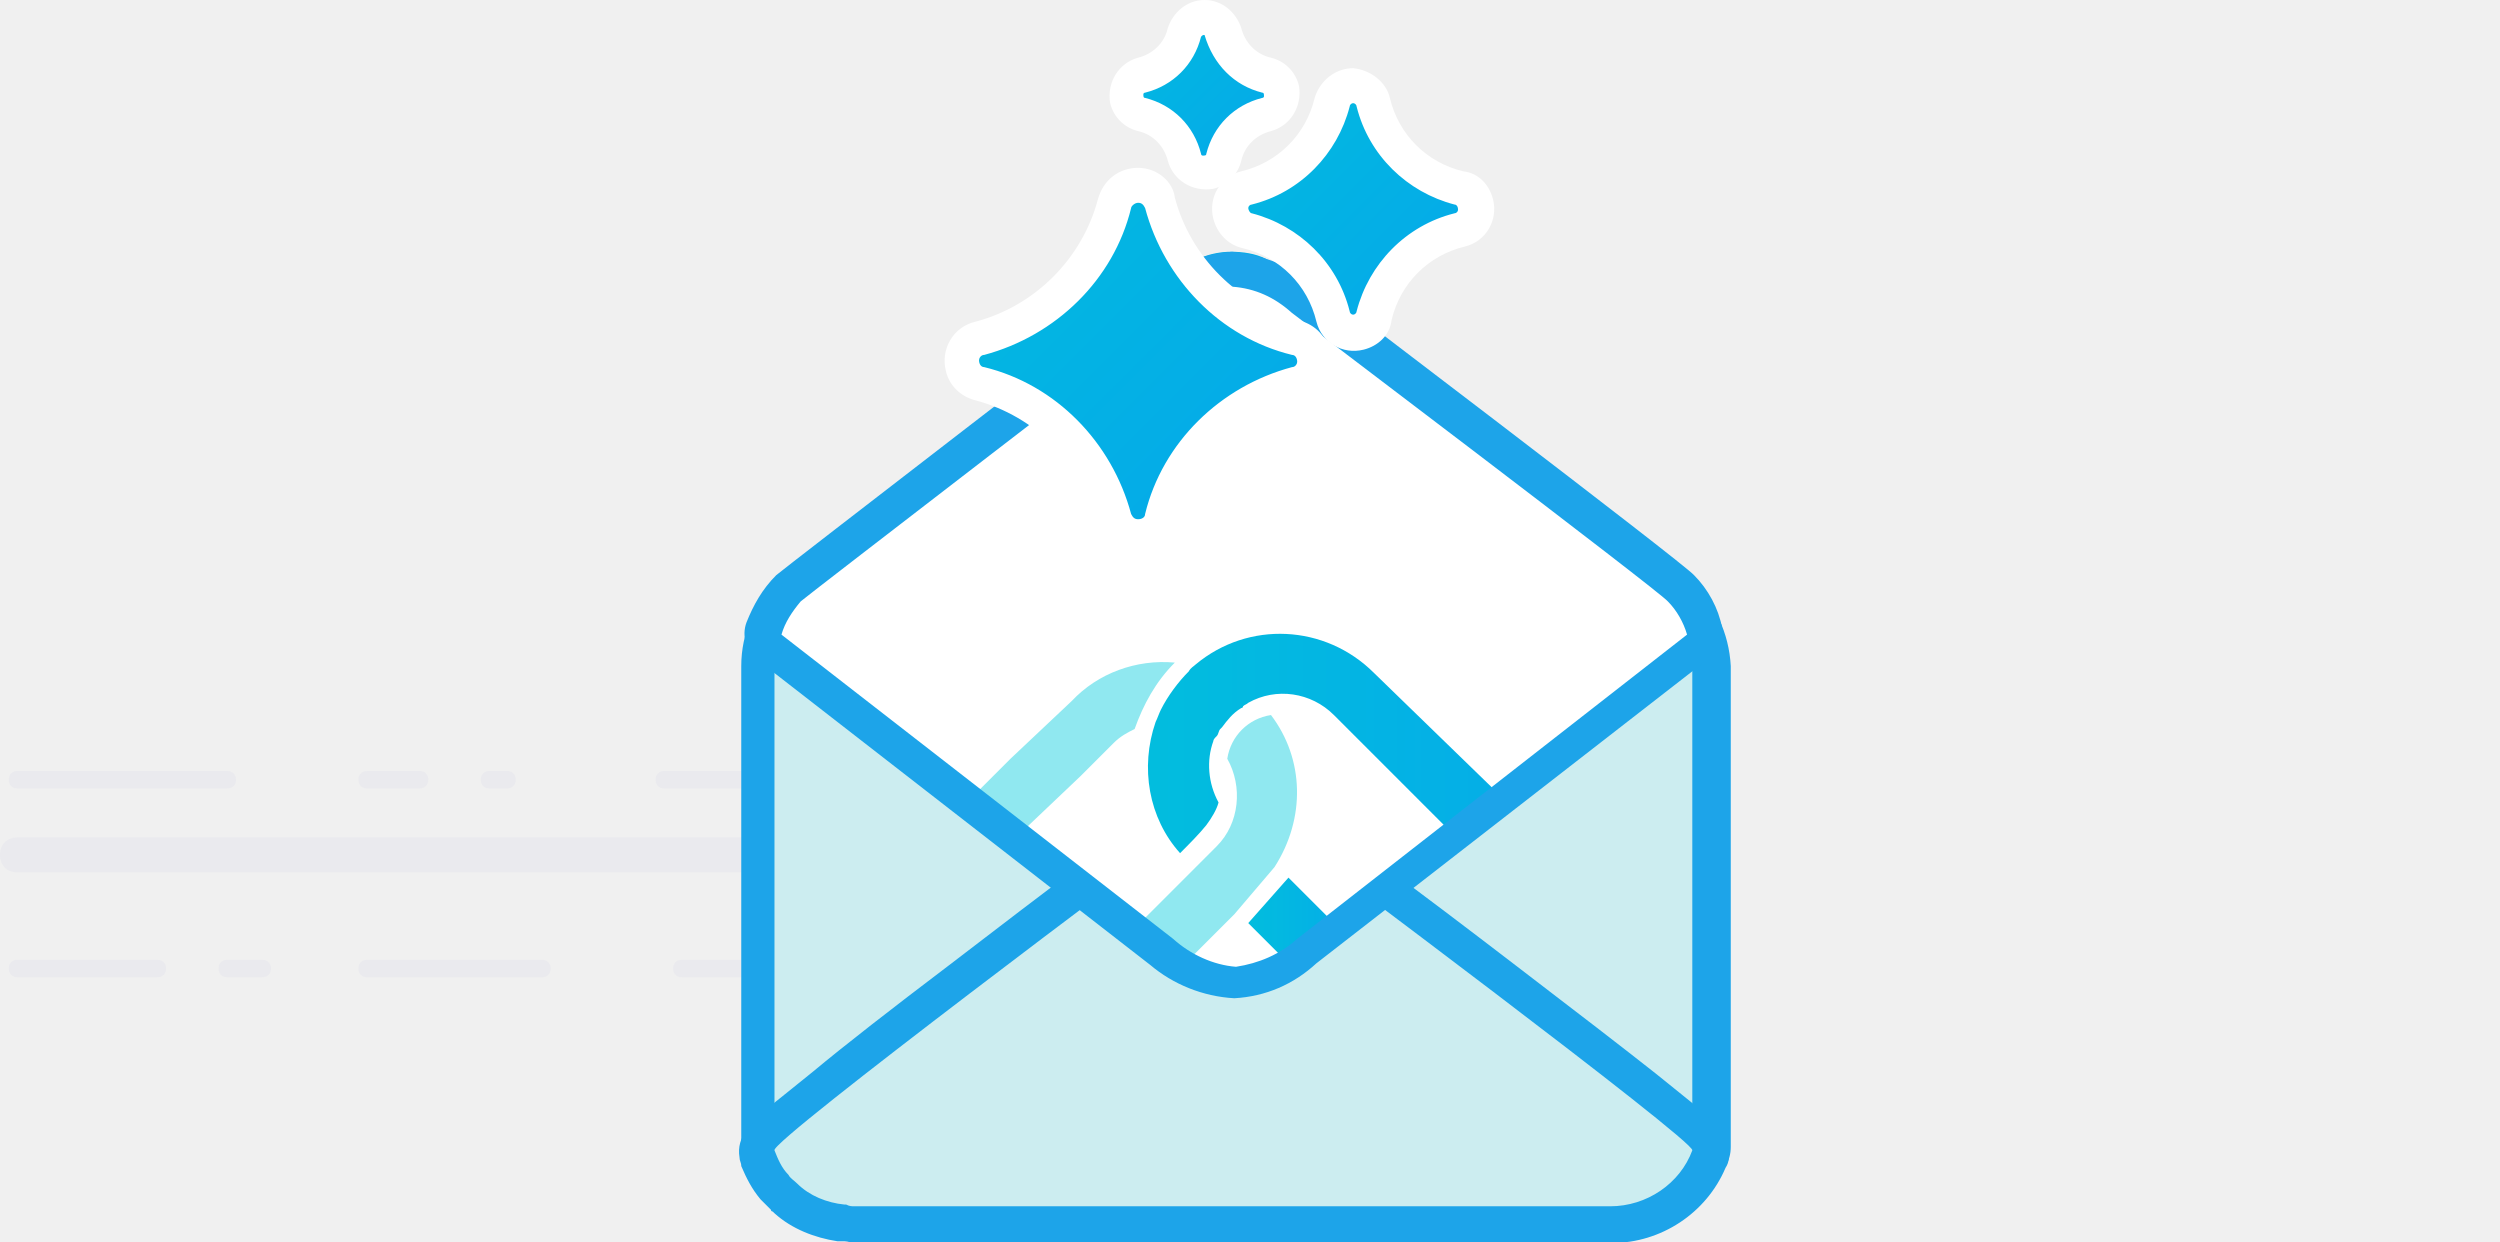
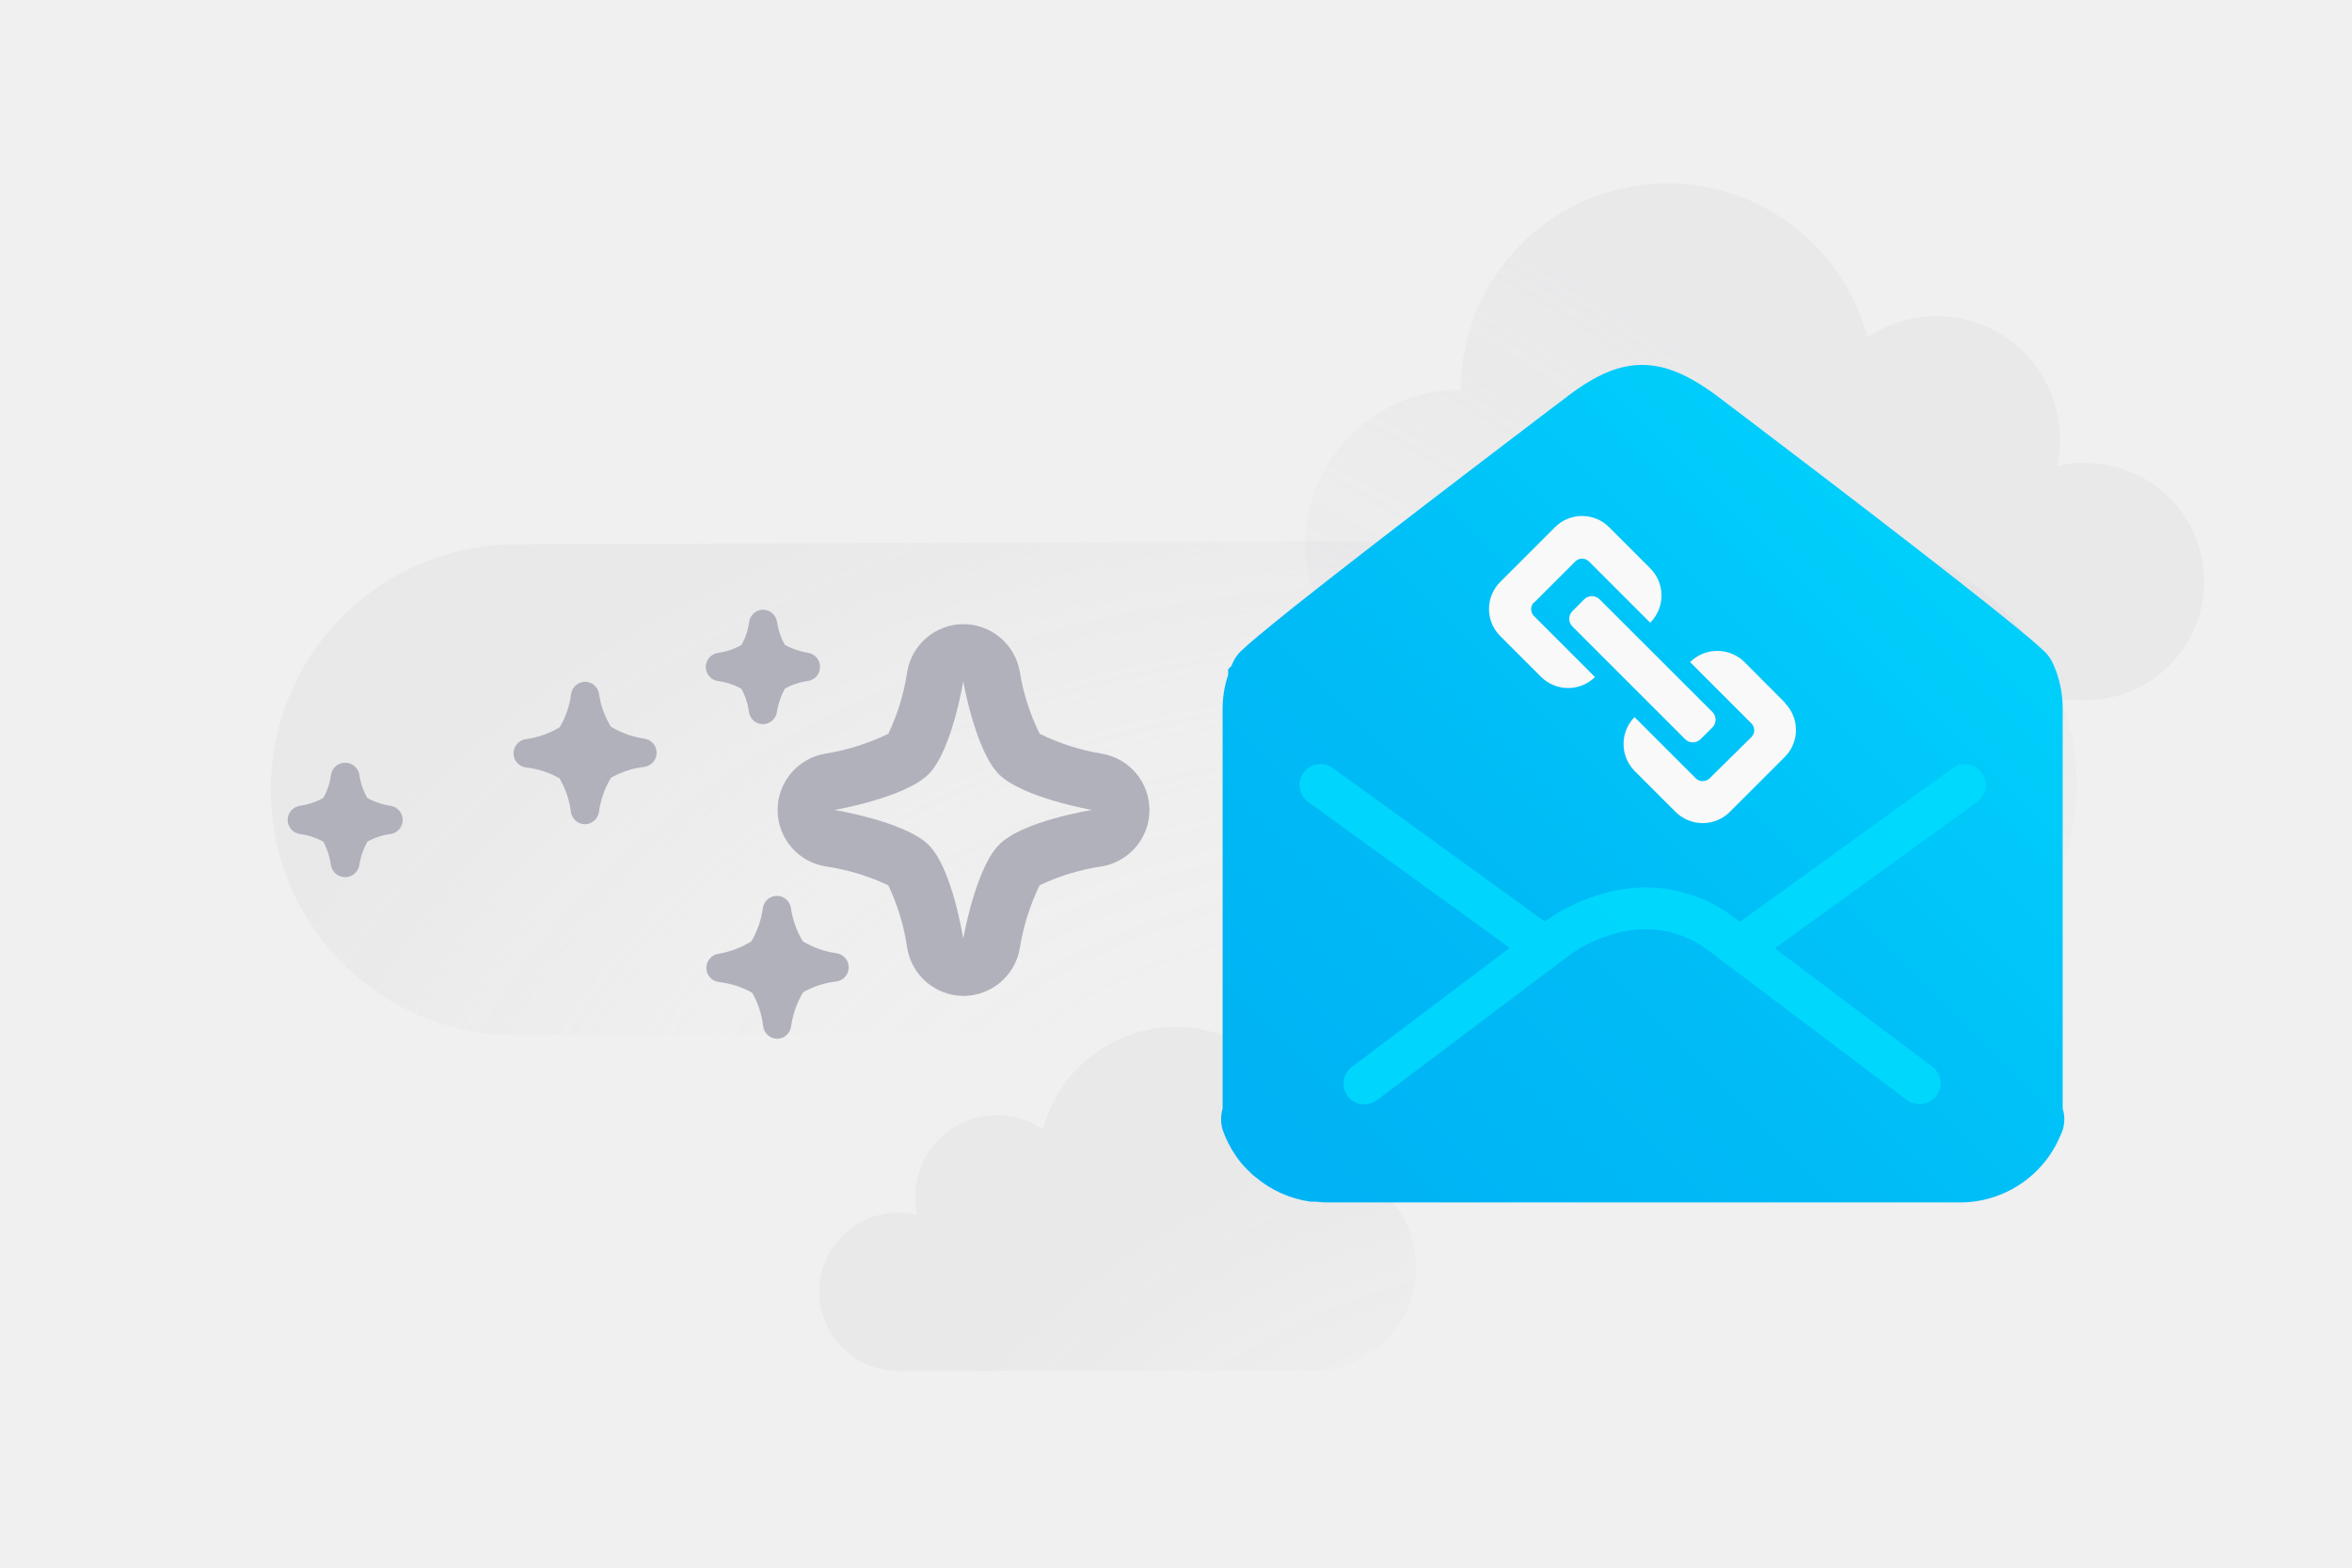
- <svg xmlns="http://www.w3.org/2000/svg" version="1.1" id="Layer_1" x="0px" y="0px" viewBox="0 0 143 71" style="enable-background:new 0 0 143 71;" xml:space="preserve">
-   <style type="text/css">
-   .st0{fill:#EAEAEE;}
-   .st1{fill:#CCEDF0;}
-   .st2{fill:#1DA4E9;}
-   .st3{fill:url(#SVGID_1_);}
-   .st4{fill:#99CCFF;}
-   .st5{fill:#59ACFF;}
-   .st6{fill:#FFFFFF;}
-   .st7{fill:#90E8F0;}
-   .st8{fill:url(#SVGID_2_);}
-   .st9{fill:url(#SVGID_3_);}
-   .st10{fill:url(#SVGID_4_);}
-   .st11{fill:url(#SVGID_5_);}
-   .st12{fill:url(#SVGID_6_);}
- </style>
-   <path class="st0" d="M50,45.1H38c-0.3,0-0.5-0.2-0.5-0.5s0.2-0.5,0.5-0.5h12c0.3,0,0.5,0.2,0.5,0.5S50.3,45.1,50,45.1z M29,45.1h-1   c-0.3,0-0.5-0.2-0.5-0.5s0.2-0.5,0.5-0.5h1c0.3,0,0.5,0.2,0.5,0.5S29.3,45.1,29,45.1z M24,45.1h-3c-0.3,0-0.5-0.2-0.5-0.5   s0.2-0.5,0.5-0.5h3c0.3,0,0.5,0.2,0.5,0.5S24.3,45.1,24,45.1z M13,45.1H1c-0.3,0-0.5-0.2-0.5-0.5s0.2-0.5,0.5-0.5h12   c0.3,0,0.5,0.2,0.5,0.5S13.3,45.1,13,45.1z M54.1,48.9c0-0.6-0.4-1-1-1H1c-0.6,0-1,0.4-1,1s0.4,1,1,1h52.1   C53.7,49.9,54.1,49.4,54.1,48.9z M51,55.9h-6c-0.3,0-0.5-0.2-0.5-0.5s0.2-0.5,0.5-0.5h6c0.3,0,0.5,0.2,0.5,0.5S51.3,55.9,51,55.9z    M43,55.9h-4c-0.3,0-0.5-0.2-0.5-0.5s0.2-0.5,0.5-0.5h4c0.3,0,0.5,0.2,0.5,0.5S43.3,55.9,43,55.9z M31,55.9H21   c-0.3,0-0.5-0.2-0.5-0.5s0.2-0.5,0.5-0.5h10c0.3,0,0.5,0.2,0.5,0.5S31.3,55.9,31,55.9z M15,55.9h-2c-0.3,0-0.5-0.2-0.5-0.5   s0.2-0.5,0.5-0.5h2c0.3,0,0.5,0.2,0.5,0.5S15.3,55.9,15,55.9z M9,55.9H1c-0.3,0-0.5-0.2-0.5-0.5s0.2-0.5,0.5-0.5h8   c0.3,0,0.5,0.2,0.5,0.5S9.3,55.9,9,55.9z" />
-   <g id="Layer_2">
-     <path class="st1" d="M96.8,66.6c-0.2,0-0.4-0.1-0.6-0.2L70.6,48.6L44.9,66.5c-0.3,0.2-0.7,0.2-1,0.1c-0.3-0.2-0.5-0.5-0.5-0.9V38.1     c0-3.2,2.7-5.9,5.9-5.9h42.6c3.2,0,5.9,2.6,5.9,5.9v27.5c0,0.4-0.2,0.7-0.5,0.9C97.1,66.6,97,66.6,96.8,66.6z" />
-     <path class="st2" d="M91.9,33.3c2.7,0,4.9,2.2,4.9,4.9v27.5L70.6,47.4L44.3,65.6V38.1c0-2.7,2.2-4.9,4.9-4.9L91.9,33.3 M91.9,31.3     H49.3c-3.8,0-6.9,3-6.9,6.8v27.5c0,0.7,0.4,1.4,1.1,1.8c0.7,0.3,1.5,0.3,2.1-0.1l25.1-17.4l25.1,17.4c0.6,0.4,1.4,0.5,2.1,0.1     c0.7-0.3,1.1-1,1.1-1.8V38.1C98.8,34.3,95.7,31.3,91.9,31.3z" />
-   </g>
-   <g id="Layer_3">
-     <path class="st1" d="M48.9,70h-0.5c-0.1,0-0.2,0-0.3-0.1h0.2c-1.2-0.1-2.3-0.6-3.2-1.4c0,0-0.1,0-0.1-0.1l-0.1-0.1l-0.5-0.5     c-0.4-0.5-0.7-1-1-1.6v-0.1v-0.2v-0.2c0-0.3,0.1-0.6,0.4-0.8c1.3-1.5,6-5.2,22.7-17.7c1.2-1,2.6-1.7,4.2-1.8c1.3,0,2.5,0.5,4.2,1.8     C91.3,59.7,96.1,63.5,97.5,65c0.4,0.3,0.5,0.8,0.3,1.3c-0.9,2.3-3.1,3.7-5.5,3.7H48.9z" />
-     <path class="st2" d="M70.5,46.6c1.3,0.1,2.6,0.7,3.6,1.6c0,0,22.9,17.1,22.7,17.6c-0.7,1.9-2.6,3.2-4.7,3.2H48.9     c-0.2,0-0.3,0-0.5-0.1h-0.1c-1-0.1-2-0.5-2.7-1.2c-0.2-0.2-0.4-0.3-0.5-0.5c-0.4-0.4-0.6-0.9-0.8-1.4C44,65.3,66.9,48.2,66.9,48.2     C67.9,47.3,69.2,46.7,70.5,46.6 M70.5,44.6c-1.8,0.1-3.5,0.8-4.8,2c-0.1,0-5.8,4.3-11.4,8.6c-3.3,2.5-6,4.6-7.8,6.1     c-1.1,0.9-2,1.6-2.6,2.1c-0.9,0.8-1.8,1.6-1.6,2.8c0,0.2,0.1,0.3,0.1,0.5c0.3,0.7,0.6,1.3,1.1,1.9l0.6,0.6c0,0.1,0.1,0.1,0.1,0.1     l0.1,0.1c1,0.9,2.3,1.4,3.6,1.6h0.4c0.2,0,0.4,0.1,0.6,0.1h43.3c2.8,0,5.4-1.7,6.5-4.3c0.2-0.3,0.2-0.6,0.2-0.9     c0-1-0.8-1.7-1.6-2.4c-0.6-0.5-1.5-1.2-2.6-2.1c-1.9-1.5-4.5-3.5-7.9-6.1c-5.6-4.3-11.4-8.6-11.5-8.6C74,45.4,72.3,44.7,70.5,44.6     L70.5,44.6z" />
-   </g>
-   <linearGradient id="SVGID_1_" gradientUnits="userSpaceOnUse" x1="379.562" y1="1053.255" x2="509.452" y2="1183.146" gradientTransform="matrix(1 0 0 1 -364.41 -1094.055)">
-     <stop offset="0" style="stop-color:#00C8D7" />
-     <stop offset="1" style="stop-color:#0A84FF" />
-   </linearGradient>
-   <path class="st3" d="M70.4,16.4c1.3,0.1,2.5,0.6,3.4,1.5l0.9,0.7c0.4,0.2,0.7,0.4,0.9,0.7l0.2,0.1c-0.3-0.3-0.5-0.6-0.6-1   c-0.4-1.5-1.4-2.8-2.8-3.6c-0.6-0.3-1.3-0.4-2-0.4c-0.5,0-1.1,0.1-1.6,0.3C69.3,15.3,69.8,15.8,70.4,16.4z" />
-   <path class="st4" d="M71.1,39.1C71.1,39.1,71.2,39,71.1,39.1C71.2,39,71.1,39.1,71.1,39.1z" />
-   <path class="st5" d="M73.2,48.1C73.2,48.1,73.1,48.2,73.2,48.1z" />
-   <path id="_Group_" class="st6" d="M70.5,56.5c-1.3,0-2.5-0.5-4.2-1.8L44,37.2c-0.3-0.3-0.5-0.7-0.3-1.1c0.3-0.9,0.8-1.7,1.4-2.3   c0.3-0.2,0.5-0.4,0.8-0.6l20.7-15.9c1.1-1,2.5-1.6,4-1.7c1.5,0.1,2.9,0.7,4,1.7l19.8,15.5c0.7,0.3,1.3,0.7,1.8,1.3   c0.7,0.7,1.1,1.5,1.3,2.5c0,0.3-0.1,0.7-0.4,0.9L74.7,54.8C73.5,55.8,72,56.4,70.5,56.5z" />
-   <g id="Chain">
-     <path class="st7" d="M61.8,44.4l1.9-1.9c0.4-0.4,0.8-0.6,1.2-0.8c0.5-1.4,1.2-2.7,2.3-3.8c-2.2-0.2-4.4,0.6-5.9,2.2l-3.5,3.3     l-2.7,2.7L55,46.2l2.7,2.1l0.1-0.1L61.8,44.4z M72.9,49.6C72.9,49.6,72.9,49.5,72.9,49.6c1.8-2.8,1.7-6.2-0.2-8.7     c-1.3,0.2-2.3,1.2-2.5,2.5c0.9,1.6,0.7,3.7-0.6,5l-1.3,1.3l-3.8,3.8l-0.1,0.1l2.5,2c0.1,0.1,0.2,0.1,0.2,0.2l0.1-0.1l3.4-3.4     C70.6,52.3,72.9,49.6,72.9,49.6z" />
-     <linearGradient id="SVGID_2_" gradientUnits="userSpaceOnUse" x1="430.109" y1="1136.555" x2="450.432" y2="1136.555" gradientTransform="matrix(1 0 0 1 -364.41 -1094.055)">
-       <stop offset="0" style="stop-color:#02BDDE" />
-       <stop offset="1" style="stop-color:#04AEE7" />
+ <svg xmlns="http://www.w3.org/2000/svg" height="2in" width="3in" id="Layer_1" data-name="Layer 1" viewBox="0 0 216 144">
+   <defs>
+     <radialGradient id="radial-gradient" cx="144.73" cy="175.05" r="102.61" gradientUnits="userSpaceOnUse">
+       <stop offset=".26" stop-color="#cdcdd4" stop-opacity="0" />
+       <stop offset=".4" stop-color="#cdcdd4" stop-opacity=".02" />
+       <stop offset=".55" stop-color="#cdcdd4" stop-opacity=".08" />
+       <stop offset=".69" stop-color="#cdcdd4" stop-opacity=".18" />
+       <stop offset=".72" stop-color="#cdcdd4" stop-opacity=".2" />
+     </radialGradient>
+     <radialGradient id="radial-gradient-2" cx="73.71" cy="140.53" r="150.75" gradientUnits="userSpaceOnUse">
+       <stop offset=".27" stop-color="#cdcdd4" stop-opacity="0" />
+       <stop offset=".46" stop-color="#cdcdd4" stop-opacity=".02" />
+       <stop offset=".66" stop-color="#cdcdd4" stop-opacity=".08" />
+       <stop offset=".86" stop-color="#cdcdd4" stop-opacity=".18" />
+       <stop offset=".9" stop-color="#cdcdd4" stop-opacity=".2" />
+     </radialGradient>
+     <radialGradient id="radial-gradient-3" cx="129.21" cy="117.26" r="112.67" gradientTransform="matrix(1 0 0 .7 0 35.37)" gradientUnits="userSpaceOnUse">
+       <stop offset=".4" stop-color="#cdcdd4" stop-opacity="0" />
+       <stop offset=".58" stop-color="#cdcdd4" stop-opacity=".02" />
+       <stop offset=".77" stop-color="#cdcdd4" stop-opacity=".08" />
+       <stop offset=".96" stop-color="#cdcdd4" stop-opacity=".18" />
+       <stop offset="1" stop-color="#cdcdd4" stop-opacity=".2" />
+     </radialGradient>
+     <linearGradient id="linear-gradient" x1="65.86" y1="168.33" x2="200.31" y2="33.88" gradientUnits="userSpaceOnUse">
+       <stop offset=".43" stop-color="#00b3f4" />
+       <stop offset=".61" stop-color="#00bbf6" />
+       <stop offset=".89" stop-color="#00d2fc" />
+       <stop offset="1" stop-color="#0df" />
    </linearGradient>
-     <path class="st8" d="M78.6,38.5c-2.8-2.8-7.2-3-10.2-0.5c-0.1,0.1-0.3,0.2-0.4,0.4c-0.6,0.6-1.2,1.4-1.6,2.2     c-0.1,0.2-0.2,0.5-0.3,0.7c-0.9,2.6-0.4,5.5,1.4,7.5c0.5-0.5,1.1-1.1,1.5-1.6c0.3-0.4,0.6-0.9,0.7-1.3c-0.6-1.1-0.7-2.4-0.3-3.5     c0-0.1,0.1-0.2,0.2-0.3s0.1-0.3,0.2-0.4l0.1-0.1c0.3-0.4,0.6-0.8,1.1-1.1c0,0,0.1,0,0.1-0.1c0.1-0.1,0.2-0.1,0.3-0.2     c1.6-0.9,3.6-0.6,4.9,0.7l6.7,6.7l0.3,0.3c0,0.1,0.1,0.1,0.1,0.2l2.7-2.1c0-0.1-0.1-0.1-0.1-0.2c-0.2-0.2-0.4-0.4-0.5-0.6     L78.6,38.5L78.6,38.5z" />
-     <linearGradient id="SVGID_3_" gradientUnits="userSpaceOnUse" x1="71.406" y1="770.773" x2="76.783" y2="770.773" gradientTransform="matrix(1 0 0 1 0 -718)">
-       <stop offset="0" style="stop-color:#02BDDE" />
-       <stop offset="1" style="stop-color:#04AEE7" />
-     </linearGradient>
-     <path class="st9" d="M71.4,52.8l2.5,2.5l0.1,0.1l2.7-2.1l-0.1-0.2l-2.9-2.9L71.4,52.8z" />
-     <animateTransform id="anim1" attributeName="transform" attributeType="XML" type="translate" from="0 0" to="0 -1.5" begin="0s; anim3.end" dur="0.4s" fill="freeze" />
-     <animateTransform id="anim2" attributeName="transform" attributeType="XML" type="translate" from="0 -1.5" to="0 0" begin="anim1.end" dur="0.4s" fill="freeze" />
-     <animateTransform id="anim3" attributeName="transform" attributeType="XML" type="translate" from="0 0" to="0 0" begin="anim2.end" dur="5s" fill="freeze" />
-   </g>
-   <path id="_Group_2" class="st2" d="M70.5,16.4c1.3,0.1,2.4,0.6,3.4,1.5c0,0,21,15.9,21.5,16.5c0.5,0.5,0.9,1.2,1.1,1.9L74.2,53.7   c-1,0.9-2.2,1.4-3.5,1.6c-1.3-0.1-2.6-0.7-3.6-1.6L44.7,36.3c0.2-0.7,0.6-1.3,1.1-1.9c0.2-0.2,21.4-16.5,21.4-16.5   C68.1,17.1,69.3,16.5,70.5,16.4 M70.5,14.4c-1.7,0.1-3.3,0.8-4.6,1.9c0,0-21.3,16.4-21.5,16.6c-0.8,0.8-1.3,1.7-1.7,2.7   c-0.3,0.8,0,1.7,0.7,2.2l22.4,17.4c1.3,1.1,3,1.8,4.8,1.9c1.8-0.1,3.4-0.8,4.7-2l22.4-17.4c0.5-0.4,0.8-1.1,0.8-1.8   c-0.2-1.1-0.8-2.2-1.6-3c-0.6-0.7-21.8-16.8-21.8-16.8C73.8,15.2,72.2,14.6,70.5,14.4z" />
-   <g>
-     <linearGradient id="SVGID_5_" gradientUnits="userSpaceOnUse" x1="58.063" y1="-5.732" x2="89.598" y2="25.803">
-       <stop offset="0" style="stop-color:#00C8D7" />
-       <stop offset="1" style="stop-color:#0A84FF" />
-     </linearGradient>
-     <path class="st11" d="M68.9,9.6c-0.5,0-1-0.4-1.1-0.9c-0.3-1.2-1.3-2.2-2.5-2.5c-0.6-0.1-1-0.8-0.8-1.4c0.1-0.4,0.4-0.7,0.8-0.8     c1.2-0.3,2.2-1.3,2.5-2.5c0.1-0.6,0.8-1,1.4-0.8c0.4,0.1,0.7,0.4,0.8,0.8c0.3,1.2,1.3,2.2,2.5,2.5c0.6,0.1,1,0.8,0.8,1.4     c-0.1,0.4-0.4,0.7-0.8,0.8c-1.3,0.4-2.2,1.3-2.5,2.5C69.9,9.2,69.4,9.6,68.9,9.6z" />
-     <path class="st6" d="M68.9,2C69,2,69,2,68.9,2c0.5,1.7,1.7,2.9,3.3,3.3c0.1,0,0.1,0.1,0.1,0.2s-0.1,0.1-0.1,0.1     C70.6,6,69.4,7.2,69,8.8c0,0.1-0.1,0.1-0.2,0.1s-0.1-0.1-0.1-0.1c-0.4-1.6-1.6-2.8-3.2-3.2c-0.1,0-0.1-0.1-0.1-0.2s0.1-0.1,0.1-0.1     c1.6-0.4,2.8-1.6,3.2-3.2C68.8,2,68.8,2,68.9,2 M68.9,0c-1,0-1.8,0.7-2.1,1.6c-0.2,0.9-0.9,1.5-1.7,1.7c-1.1,0.3-1.8,1.4-1.6,2.6     c0.2,0.8,0.8,1.4,1.6,1.6c0.9,0.2,1.5,0.9,1.7,1.7c0.3,1.1,1.4,1.8,2.6,1.6c0.8-0.2,1.4-0.8,1.6-1.6c0.2-0.9,0.9-1.5,1.7-1.7     c1.1-0.3,1.8-1.4,1.6-2.6c-0.2-0.8-0.8-1.4-1.6-1.6c-0.9-0.2-1.5-0.9-1.7-1.7C70.7,0.7,69.9,0,68.9,0z" />
-     <animate id="anim1y" attributeName="opacity" attributeType="XML" from="0" to="0" begin="0s; anim3y.end" dur="1s" fill="freeze" />
-     <animate id="anim2y" attributeName="opacity" attributeType="XML" from="0" to="1" begin="anim1y.end" dur="0.4s" fill="freeze" />
-     <animate id="anim3y" attributeName="opacity" attributeType="XML" from="1" to="0" begin="anim2y.end" dur="0.4s" fill="freeze" />
-   </g>
-   <g>
-     <linearGradient id="SVGID_6_" gradientUnits="userSpaceOnUse" x1="61.027" y1="-4.906" x2="109.386" y2="43.452">
-       <stop offset="0" style="stop-color:#00C8D7" />
-       <stop offset="1" style="stop-color:#0A84FF" />
-     </linearGradient>
-     <path class="st12" d="M78.8,17.8c0.6-2.4,2.5-4.3,4.9-4.9c0.7-0.2,1.1-0.8,0.9-1.5c-0.1-0.5-0.5-0.8-0.9-0.9     c-2.4-0.6-4.3-2.5-4.9-4.9c-0.2-0.7-0.8-1.1-1.5-0.9c-0.5,0.1-0.8,0.5-0.9,0.9c-0.6,2.4-2.5,4.3-4.9,4.9c-0.7,0.2-1.1,0.8-0.9,1.5     c0.1,0.5,0.5,0.8,0.9,0.9c2.4,0.6,4.3,2.5,4.9,4.9c0.2,0.7,0.8,1.1,1.5,0.9C78.4,18.6,78.7,18.3,78.8,17.8z" />
-     <path class="st6" d="M77.4,5.9c0.1,0,0.2,0.1,0.2,0.2c0.7,2.8,2.9,4.9,5.6,5.6c0.1,0,0.2,0.1,0.2,0.3c0,0.1-0.1,0.2-0.2,0.2     c-2.8,0.7-4.9,2.9-5.6,5.6c0,0.1-0.1,0.2-0.2,0.2s-0.2-0.1-0.2-0.2c-0.7-2.8-2.9-4.9-5.6-5.6c-0.1,0-0.2-0.2-0.2-0.3     s0.1-0.2,0.2-0.2c2.8-0.7,4.9-2.9,5.6-5.6C77.2,6,77.3,5.9,77.4,5.9 M77.4,3.9c-1,0-1.9,0.7-2.2,1.7c-0.5,2.1-2.1,3.7-4.2,4.2     c-1.2,0.3-1.9,1.5-1.6,2.7c0.2,0.8,0.8,1.5,1.7,1.7c2.1,0.5,3.7,2.1,4.2,4.2c0.3,1.2,1.5,1.9,2.7,1.6c0.8-0.2,1.5-0.8,1.6-1.7     c0.5-2.1,2.1-3.7,4.2-4.2c1.2-0.3,1.9-1.5,1.6-2.7c-0.2-0.8-0.8-1.5-1.7-1.6c-2.1-0.5-3.7-2.1-4.2-4.2C79.3,4.7,78.4,4,77.4,3.9z" />
-     <animate id="anim1z" attributeName="opacity" attributeType="XML" from="0" to="0" begin="0s; anim3z.end" dur="2s" fill="freeze" />
-     <animate id="anim2z" attributeName="opacity" attributeType="XML" from="0" to="1" begin="anim1z.end" dur="0.4s" fill="freeze" />
-     <animate id="anim3z" attributeName="opacity" attributeType="XML" from="1" to="0" begin="anim2z.end" dur="0.4s" fill="freeze" />
-   </g>
-   <g>
-     <linearGradient id="SVGID_4_" gradientUnits="userSpaceOnUse" x1="406.081" y1="1091.23" x2="474.017" y2="1159.166" gradientTransform="matrix(1 0 0 1 -364.41 -1094.055)">
-       <stop offset="0" style="stop-color:#00C8D7" />
-       <stop offset="1" style="stop-color:#0A84FF" />
-     </linearGradient>
-     <path class="st10" d="M66.4,29.5c1-3.8,3.9-6.8,7.7-7.7c0.6-0.2,1-0.7,1-1.3c0-0.6-0.4-1.2-1.1-1.3c-3.8-1-6.7-3.9-7.7-7.7     c-0.2-0.7-0.9-1.2-1.6-1c-0.5,0.1-0.9,0.5-1,1c-1,3.8-3.9,6.7-7.7,7.7c-0.6,0.1-1.1,0.7-1.1,1.3c0,0.6,0.4,1.2,1.1,1.3     c3.8,1,6.7,3.9,7.7,7.7c0.2,0.7,0.9,1.2,1.6,1C65.9,30.4,66.3,30,66.4,29.5z" />
-     <path class="st6" d="M65.1,11.6c0.2,0,0.3,0.1,0.4,0.3c1.1,4.1,4.3,7.4,8.4,8.4c0.2,0,0.3,0.2,0.3,0.4c0,0.1-0.1,0.3-0.3,0.3     c-4.1,1.1-7.4,4.3-8.4,8.4c0,0.2-0.2,0.3-0.4,0.3s-0.3-0.1-0.4-0.3c-1.1-4.1-4.3-7.4-8.4-8.4c-0.2,0-0.3-0.2-0.3-0.4     c0-0.1,0.1-0.3,0.3-0.3c4.1-1.1,7.4-4.3,8.4-8.4C64.7,11.8,64.9,11.6,65.1,11.6 M65.1,9.6c-1.1,0-2,0.7-2.3,1.8     c-0.9,3.4-3.6,6.1-7,7c-1.3,0.3-2,1.6-1.7,2.8c0.2,0.9,0.9,1.5,1.7,1.7c3.4,0.9,6.1,3.6,7,7c0.3,1.3,1.6,2,2.8,1.7     c0.9-0.2,1.5-0.9,1.7-1.7c0.9-3.4,3.6-6.1,7-7c1.3-0.3,2-1.6,1.7-2.9c-0.2-0.9-0.9-1.5-1.8-1.7c-3.4-0.9-6.1-3.6-7-7     C67.1,10.4,66.2,9.6,65.1,9.6z" />
-     <animate id="anim1x" attributeName="opacity" attributeType="XML" from="0" to="0" begin="0s; anim3x.end" dur="2.5s" fill="freeze" />
-     <animate id="anim2x" attributeName="opacity" attributeType="XML" from="0" to="1" begin="anim1x.end" dur="0.4s" fill="freeze" />
-     <animate id="anim3x" attributeName="opacity" attributeType="XML" from="1" to="0" begin="anim2x.end" dur="0.4s" fill="freeze" />
-   </g>
+     <style>@keyframes sparkle{0%,to{opacity:0}50%{opacity:1}}@keyframes sparkle-lag-beginning{0%,30%,to{opacity:0}70%{opacity:1}}@keyframes sparkle-lag-end{0%,70%,to{opacity:0}40%{opacity:1}}@keyframes pulse-up{0%,80%,to{transform:translateY(0)}90%{transform:translateY(-3%)}}.cls-7{fill:#b1b1bc}.sparkle{animation:sparkle 2s ease-in-out infinite}</style>
+   </defs>
+   <path d="M130.05 116.42a9.51 9.51 0 01-9.47 9.51H82.51a7.27 7.27 0 010-14.54 7.15 7.15 0 011.74.22 7.24 7.24 0 01-.2-1.69 7.5 7.5 0 0111.74-6.18 12.6 12.6 0 0124.79 3.17 9.51 9.51 0 019.47 9.51z" fill="url(#radial-gradient)" />
+   <path d="M191.53 42.49a10.74 10.74 0 00-2.62.32A11.31 11.31 0 00171.51 31a19 19 0 00-37.37 4.77 14.27 14.27 0 100 28.54h57.39a10.89 10.89 0 000-21.78z" fill="url(#radial-gradient-2)" />
+   <path d="M24.87 72.66A22.54 22.54 0 0147.32 50l120.77-.48a22.53 22.53 0 11.18 45.06l-120.77.53a22.54 22.54 0 01-22.63-22.45z" fill="url(#radial-gradient-3)" />
+   <path d="M189.43 101.83V65.08a10 10 0 00-.6-3.43c-.1-.27-.22-.54-.35-.82a3.52 3.52 0 00-.68-.95c-.71-.69-2.13-1.88-4.48-3.76l-.27-.22c-8.56-6.84-25.27-19.46-25.45-19.6-2.61-1.92-4.71-2.78-6.8-2.78s-4.19.87-6.75 2.81c-.16.12-17 12.87-25.43 19.58l-.27.22c-2.28 1.83-3.68 3-4.4 3.69a3.32 3.32 0 00-.68.94c-.06.13-.13.27-.19.42l-.29.29V62a9.67 9.67 0 00-.51 3.12v36.71a3.94 3.94 0 00-.1.47 3.31 3.31 0 00.25 1.86 10.09 10.09 0 001.6 2.72 7.73 7.73 0 00.79.81l.23.23.24.19a9.93 9.93 0 005.08 2.27h.51a7.24 7.24 0 00.88.07H180a10 10 0 009.22-6.14 3.28 3.28 0 00.21-2.48z" fill="url(#linear-gradient)" />
+   <path d="M182 71a1.92 1.92 0 00-2.69-.43l-19.54 14.12-.16-.12A13.29 13.29 0 00147.55 82a16.83 16.83 0 00-5.55 2.55l-.13.1-19.47-14.1a1.92 1.92 0 10-2.26 3.11l18.51 13.41L124.15 98a1.92 1.92 0 00.89 3.44h.27a1.9 1.9 0 001.15-.39l17.87-13.46c.07-.05 6.78-5 12.94 0l17.87 13.46a2 2 0 002.69-.38 1.91 1.91 0 00-.38-2.69L163 87.11l18.58-13.45a1.93 1.93 0 00.77-1.25A1.91 1.91 0 00182 71z" fill="#0df" opacity=".8" />
+   <path fill="#f9f9fa" d="M146.9 55.05l10.36 10.35a1 1 0 010 1.42l-1.09 1.08a1 1 0 01-1.41 0l-10.35-10.35a1 1 0 010-1.42l1.08-1.08a1 1 0 011.41 0zm-6 .29l3.77-3.77a.89.89 0 011.25 0l5.63 5.63a3.53 3.53 0 000-5l-3.76-3.76a3.51 3.51 0 00-5 0l-5 5a3.51 3.51 0 000 5l3.75 3.75a3.53 3.53 0 004.94 0l-5.63-5.63a.89.89 0 01.01-1.22zm23.06 9.24l-3.75-3.76a3.54 3.54 0 00-5 0l5.63 5.63a.89.89 0 010 1.26L157 71.5a.91.91 0 01-1.26 0l-5.63-5.63a3.53 3.53 0 000 4.94l3.76 3.76a3.53 3.53 0 005 0l5-5a3.51 3.51 0 00.05-4.99z" style="animation:pulse-up 5s ease-in-out infinite" />
+   <path class="cls-7" d="M88.46 62.58s1.12 6.38 3.28 8.54 8.54 3.28 8.54 3.28-6.38 1-8.54 3.2-3.28 8.63-3.28 8.63-1-6.48-3.19-8.63-8.63-3.2-8.63-3.2 6.47-1.12 8.63-3.28 3.19-8.54 3.19-8.54m0-5.25a5.25 5.25 0 00-5.15 4.41 19.88 19.88 0 01-1.73 5.66 20.81 20.81 0 01-5.81 1.83 5.25 5.25 0 00.08 10.36 20.49 20.49 0 015.73 1.73 20 20 0 011.73 5.74 5.26 5.26 0 005.16 4.42 5.26 5.26 0 005.18-4.35 21 21 0 011.82-5.81 20 20 0 015.66-1.73 5.25 5.25 0 00.07-10.36 20.24 20.24 0 01-5.72-1.83 19.92 19.92 0 01-1.83-5.73 5.27 5.27 0 00-5.18-4.34z" style="animation:sparkle 3s ease-in-out infinite;animation-delay:.3s" />
+   <path class="cls-7" d="M71.38 95.42a1.32 1.32 0 01-1.29-1.1 8.07 8.07 0 00-1-3.12 8 8 0 00-3.11-1 1.31 1.31 0 010-2.59A8.33 8.33 0 0069 86.47a8.07 8.07 0 001.06-3.08 1.3 1.3 0 011.28-1.1 1.3 1.3 0 011.29 1.08 8.26 8.26 0 001.1 3.1 8.24 8.24 0 003.1 1.09 1.31 1.31 0 010 2.59 7.9 7.9 0 00-3.08 1 8.55 8.55 0 00-1.1 3.14 1.31 1.31 0 01-1.27 1.13z" style="animation:sparkle-lag-beginning 2.5s ease-in-out infinite" />
+   <path class="cls-7 sparkle" d="M70.07 66.52a1.31 1.31 0 01-1.29-1.1 6 6 0 00-.7-2.16 6.17 6.17 0 00-2.15-.7 1.31 1.31 0 010-2.59 6 6 0 002.17-.73 5.83 5.83 0 00.7-2.12A1.32 1.32 0 0170.06 56a1.32 1.32 0 011.29 1.09 6.35 6.35 0 00.73 2.15 6.31 6.31 0 002.15.72 1.32 1.32 0 011.08 1.31 1.3 1.3 0 01-1.1 1.28 6.1 6.1 0 00-2.13.7 6.42 6.42 0 00-.73 2.17 1.32 1.32 0 01-1.28 1.1z" style="animation-delay:.5s" />
+   <path class="cls-7 sparkle lag-end" d="M53.72 75.71a1.32 1.32 0 01-1.29-1.11 8 8 0 00-1.05-3.11 8 8 0 00-3.11-1 1.31 1.31 0 010-2.59 8.14 8.14 0 003.13-1.1 7.86 7.86 0 001.05-3.07 1.32 1.32 0 011.29-1.11A1.32 1.32 0 0155 63.66a8 8 0 001.1 3.09 8.34 8.34 0 003.09 1.1 1.31 1.31 0 010 2.59 8 8 0 00-3.08 1A8.33 8.33 0 0055 74.62a1.32 1.32 0 01-1.28 1.09z" />
+   <path class="cls-7 sparkle" d="M31.67 80.57a1.31 1.31 0 01-1.28-1.11 6.25 6.25 0 00-.7-2.15 6 6 0 00-2.16-.7 1.31 1.31 0 010-2.59 6.42 6.42 0 002.17-.73 6 6 0 00.7-2.13 1.3 1.3 0 011.28-1.1A1.32 1.32 0 0133 71.14a6 6 0 00.73 2.15 6.2 6.2 0 002.14.73 1.31 1.31 0 010 2.59 5.83 5.83 0 00-2.12.7 6.12 6.12 0 00-.75 2.17 1.32 1.32 0 01-1.33 1.09z" />
</svg>
